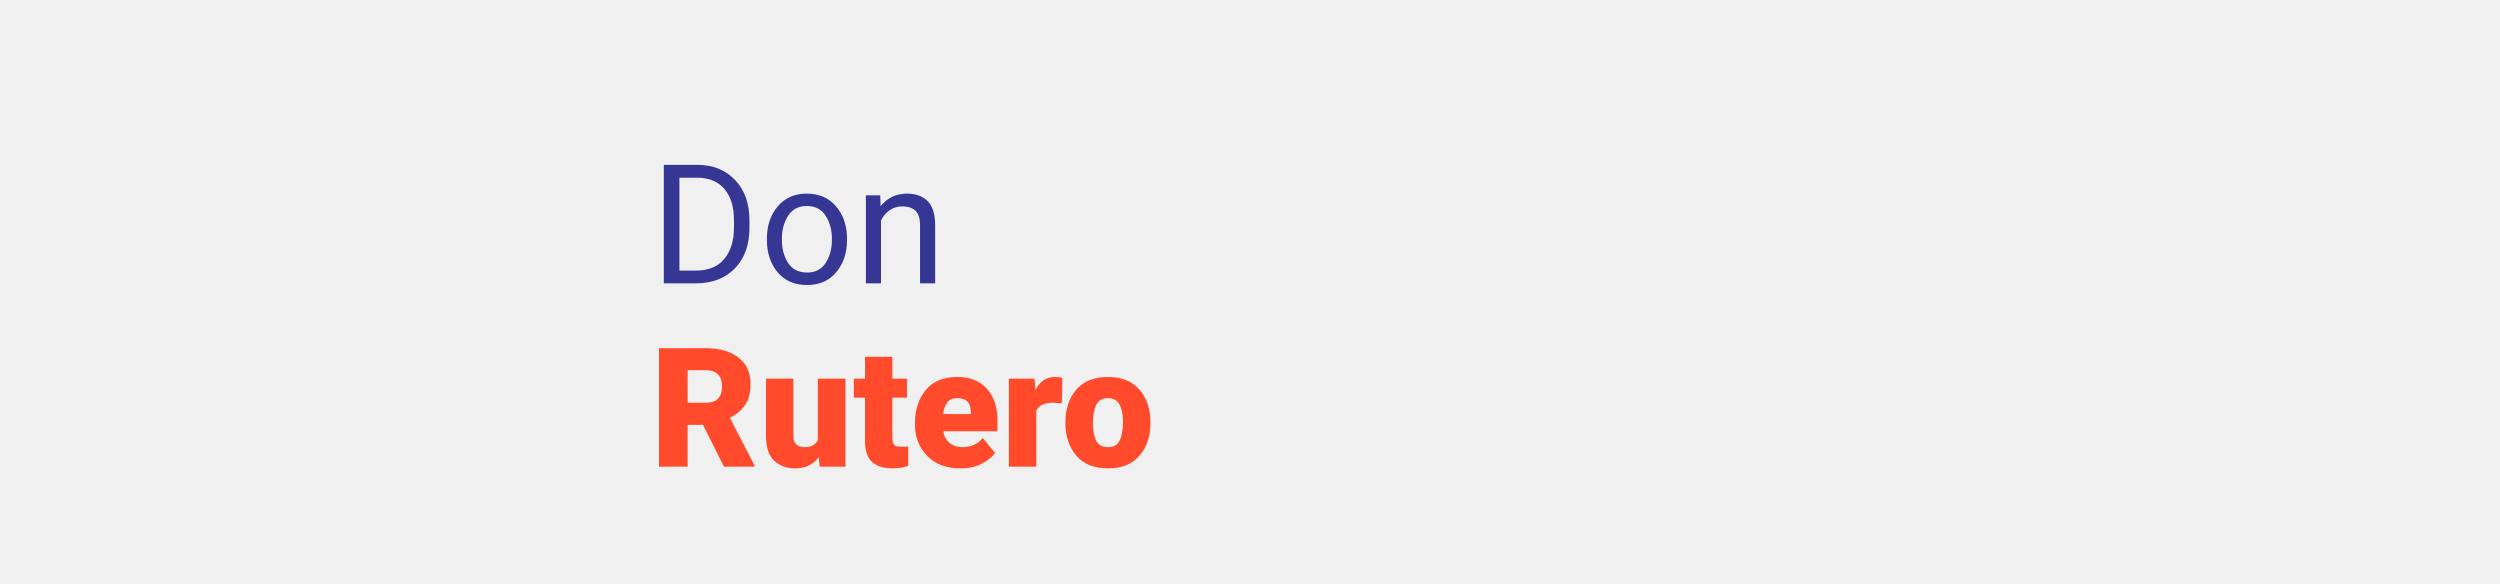
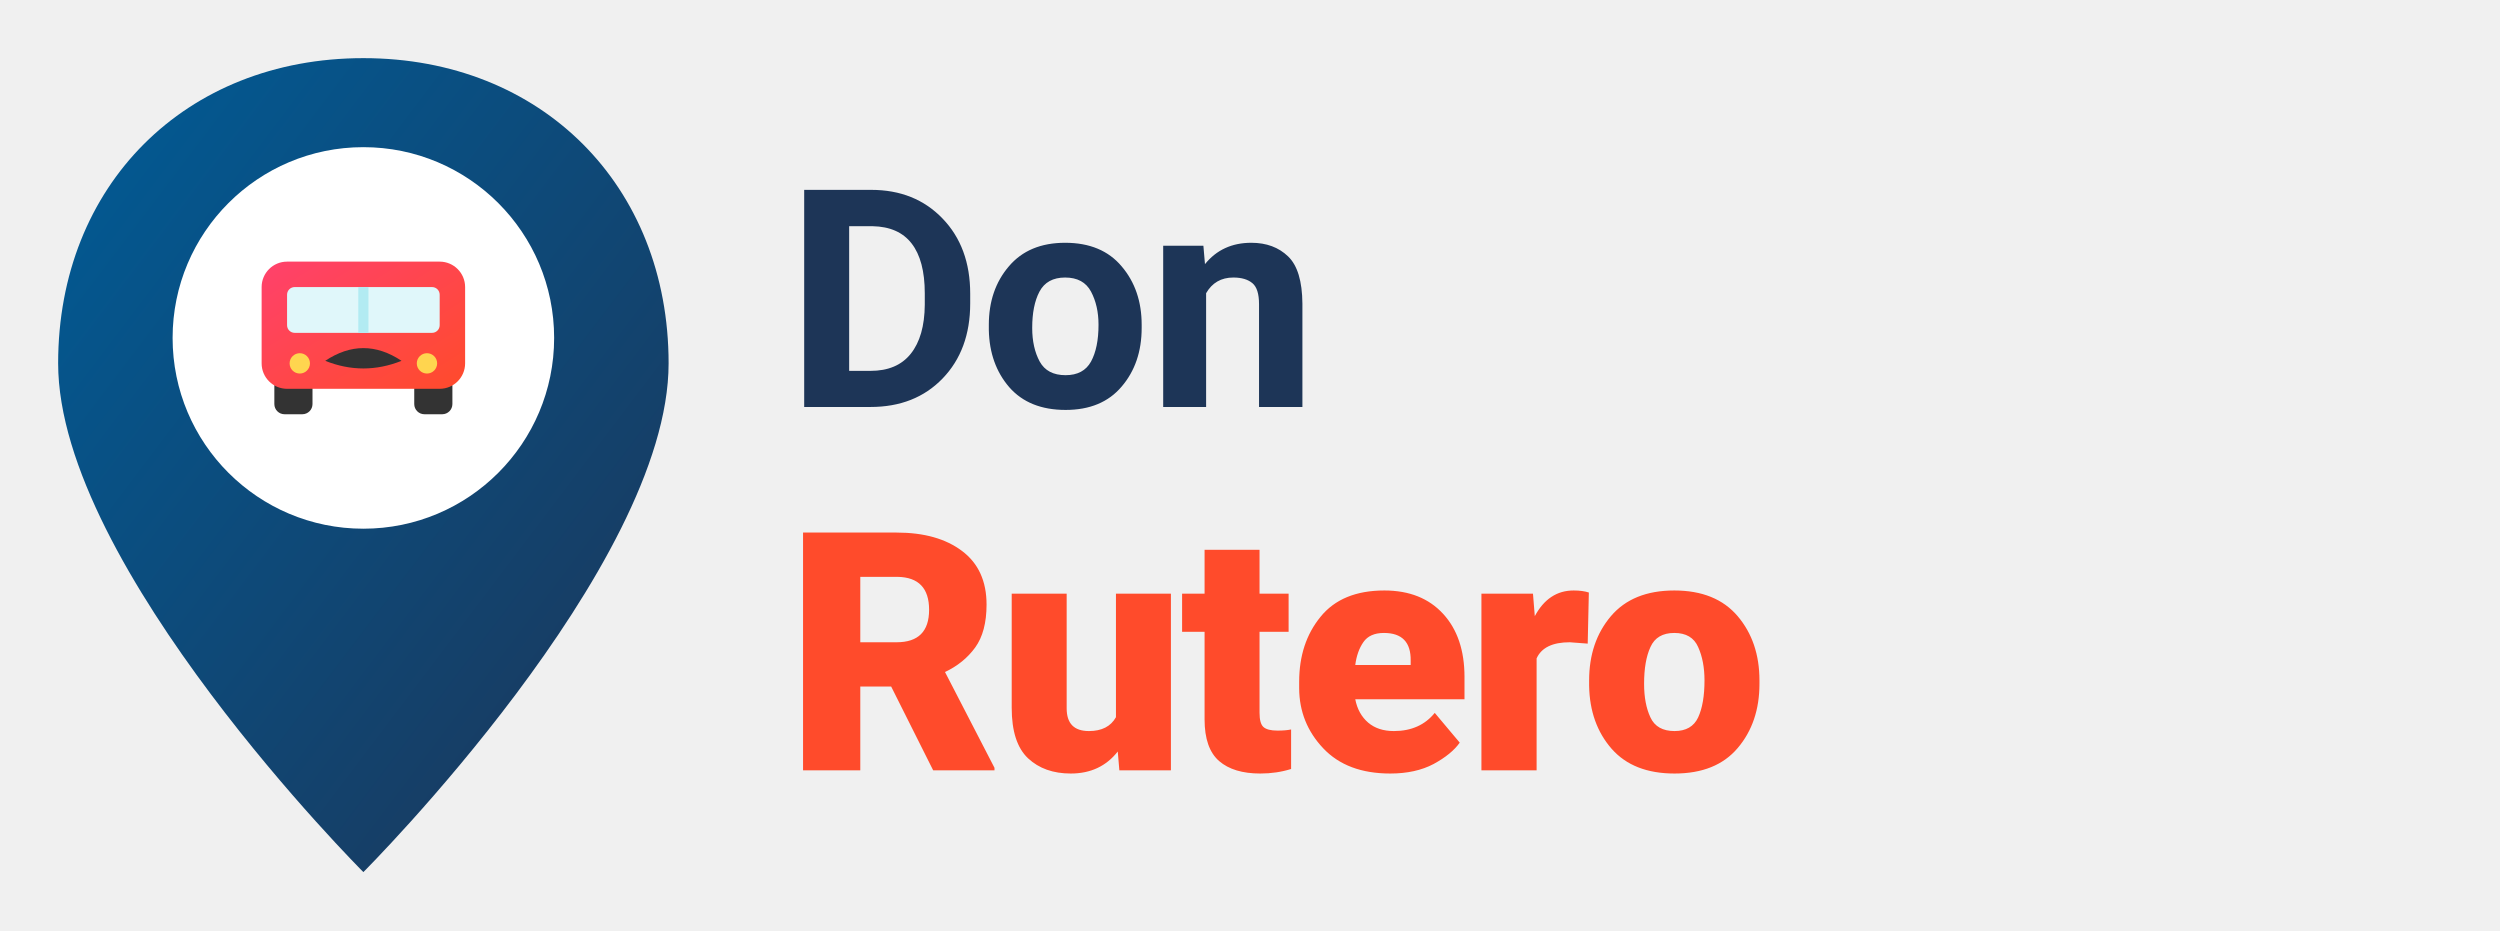
- <svg xmlns="http://www.w3.org/2000/svg" viewBox="0 0 300 70" width="300" height="70">
+ <svg xmlns="http://www.w3.org/2000/svg" viewBox="0 0 172 64" width="172" height="64">
  <defs>
    <linearGradient id="pinGrad2" x1="0%" y1="0%" x2="100%" y2="100%">
      <stop offset="0%" stop-color="#005C97" />
-       <stop offset="100%" stop-color="#363795" />
+       <stop offset="100%" stop-color="#1D3557" />
    </linearGradient>
    <linearGradient id="busGrad2" x1="0%" y1="0%" x2="100%" y2="100%">
      <stop offset="0%" stop-color="#FF416C" />
      <stop offset="100%" stop-color="#FF4B2B" />
    </linearGradient>
  </defs>
-   <g transform="translate(-125,-115) scale(0.28)">
+   <g transform="translate(-18.75,-10) scale(0.175)">
    <path d="M 250 80 C 180 80 130 130 130 200 C 130 280 250 400 250 400 C 250 400 370 280 370 200 C 370 130 320 80 250 80 Z" fill="url(#pinGrad2)" />
    <circle cx="250" cy="190" r="75" fill="#ffffff" />
    <g transform="translate(250, 195)">
      <rect x="-35" y="10" width="15" height="15" rx="4" fill="#333333" />
      <rect x="20" y="10" width="15" height="15" rx="4" fill="#333333" />
      <rect x="-40" y="-35" width="80" height="50" rx="10" fill="url(#busGrad2)" />
      <rect x="-30" y="-25" width="60" height="18" rx="3" fill="#E0F7FA" />
      <rect x="-2" y="-25" width="4" height="18" fill="#B2EBF2" />
      <circle cx="-25" cy="5" r="4" fill="#FFD54F" />
      <circle cx="25" cy="5" r="4" fill="#FFD54F" />
      <path d="M -15 4 Q 0 -6 15 4 Q 0 10 -15 4 Z" fill="#333333" />
    </g>
  </g>
-   <text x="78" y="34" font-family="'Segoe UI', Roboto, Helvetica, Arial, sans-serif" font-size="20" font-weight="400" fill="#363795">Don</text>
-   <text x="78" y="56" font-family="'Segoe UI', Roboto, Helvetica, Arial, sans-serif" font-size="20" font-weight="900" fill="#FF4B2B">Rutero</text>
+   <text x="54" y="28" font-family="'Outfit', 'Segoe UI', Roboto, Helvetica, Arial, sans-serif" font-size="21" font-weight="600" fill="#1D3557" letter-spacing="-0.3">Don</text>
+   <text x="54" y="53" font-family="'Outfit', 'Segoe UI', Roboto, Helvetica, Arial, sans-serif" font-size="23" font-weight="900" fill="#FF4B2B" letter-spacing="-0.4">Rutero</text>
</svg>
